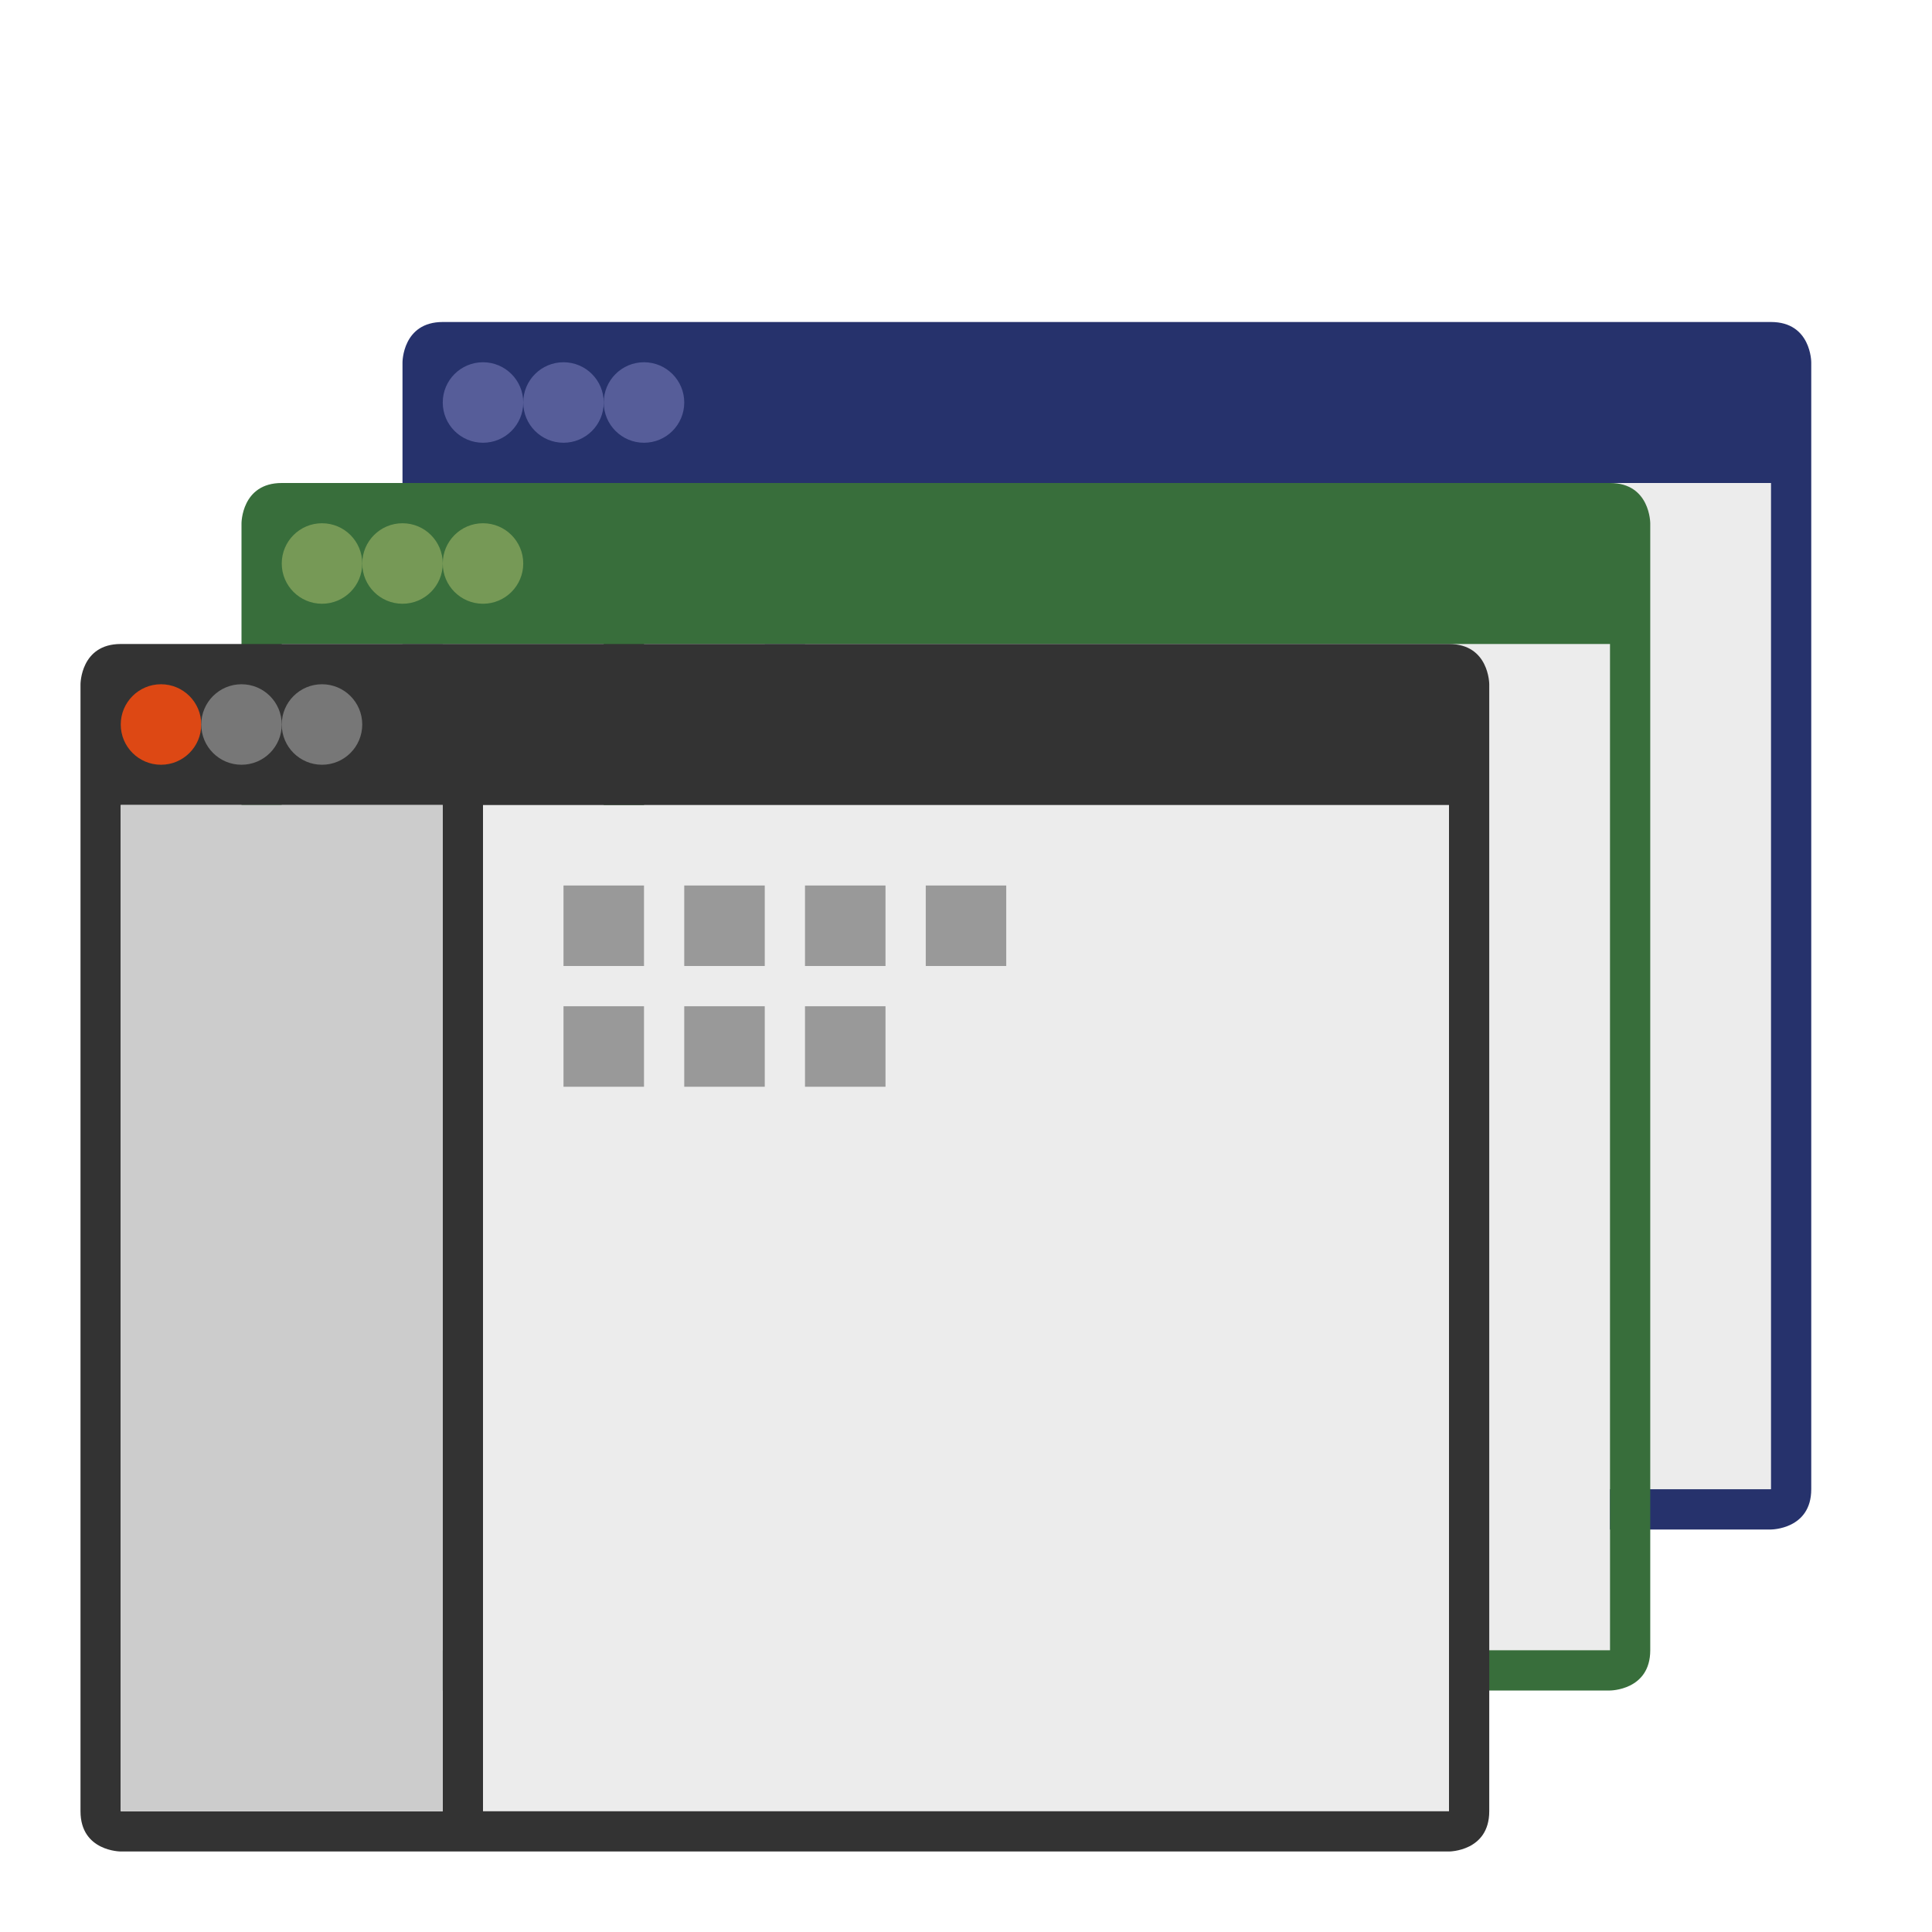
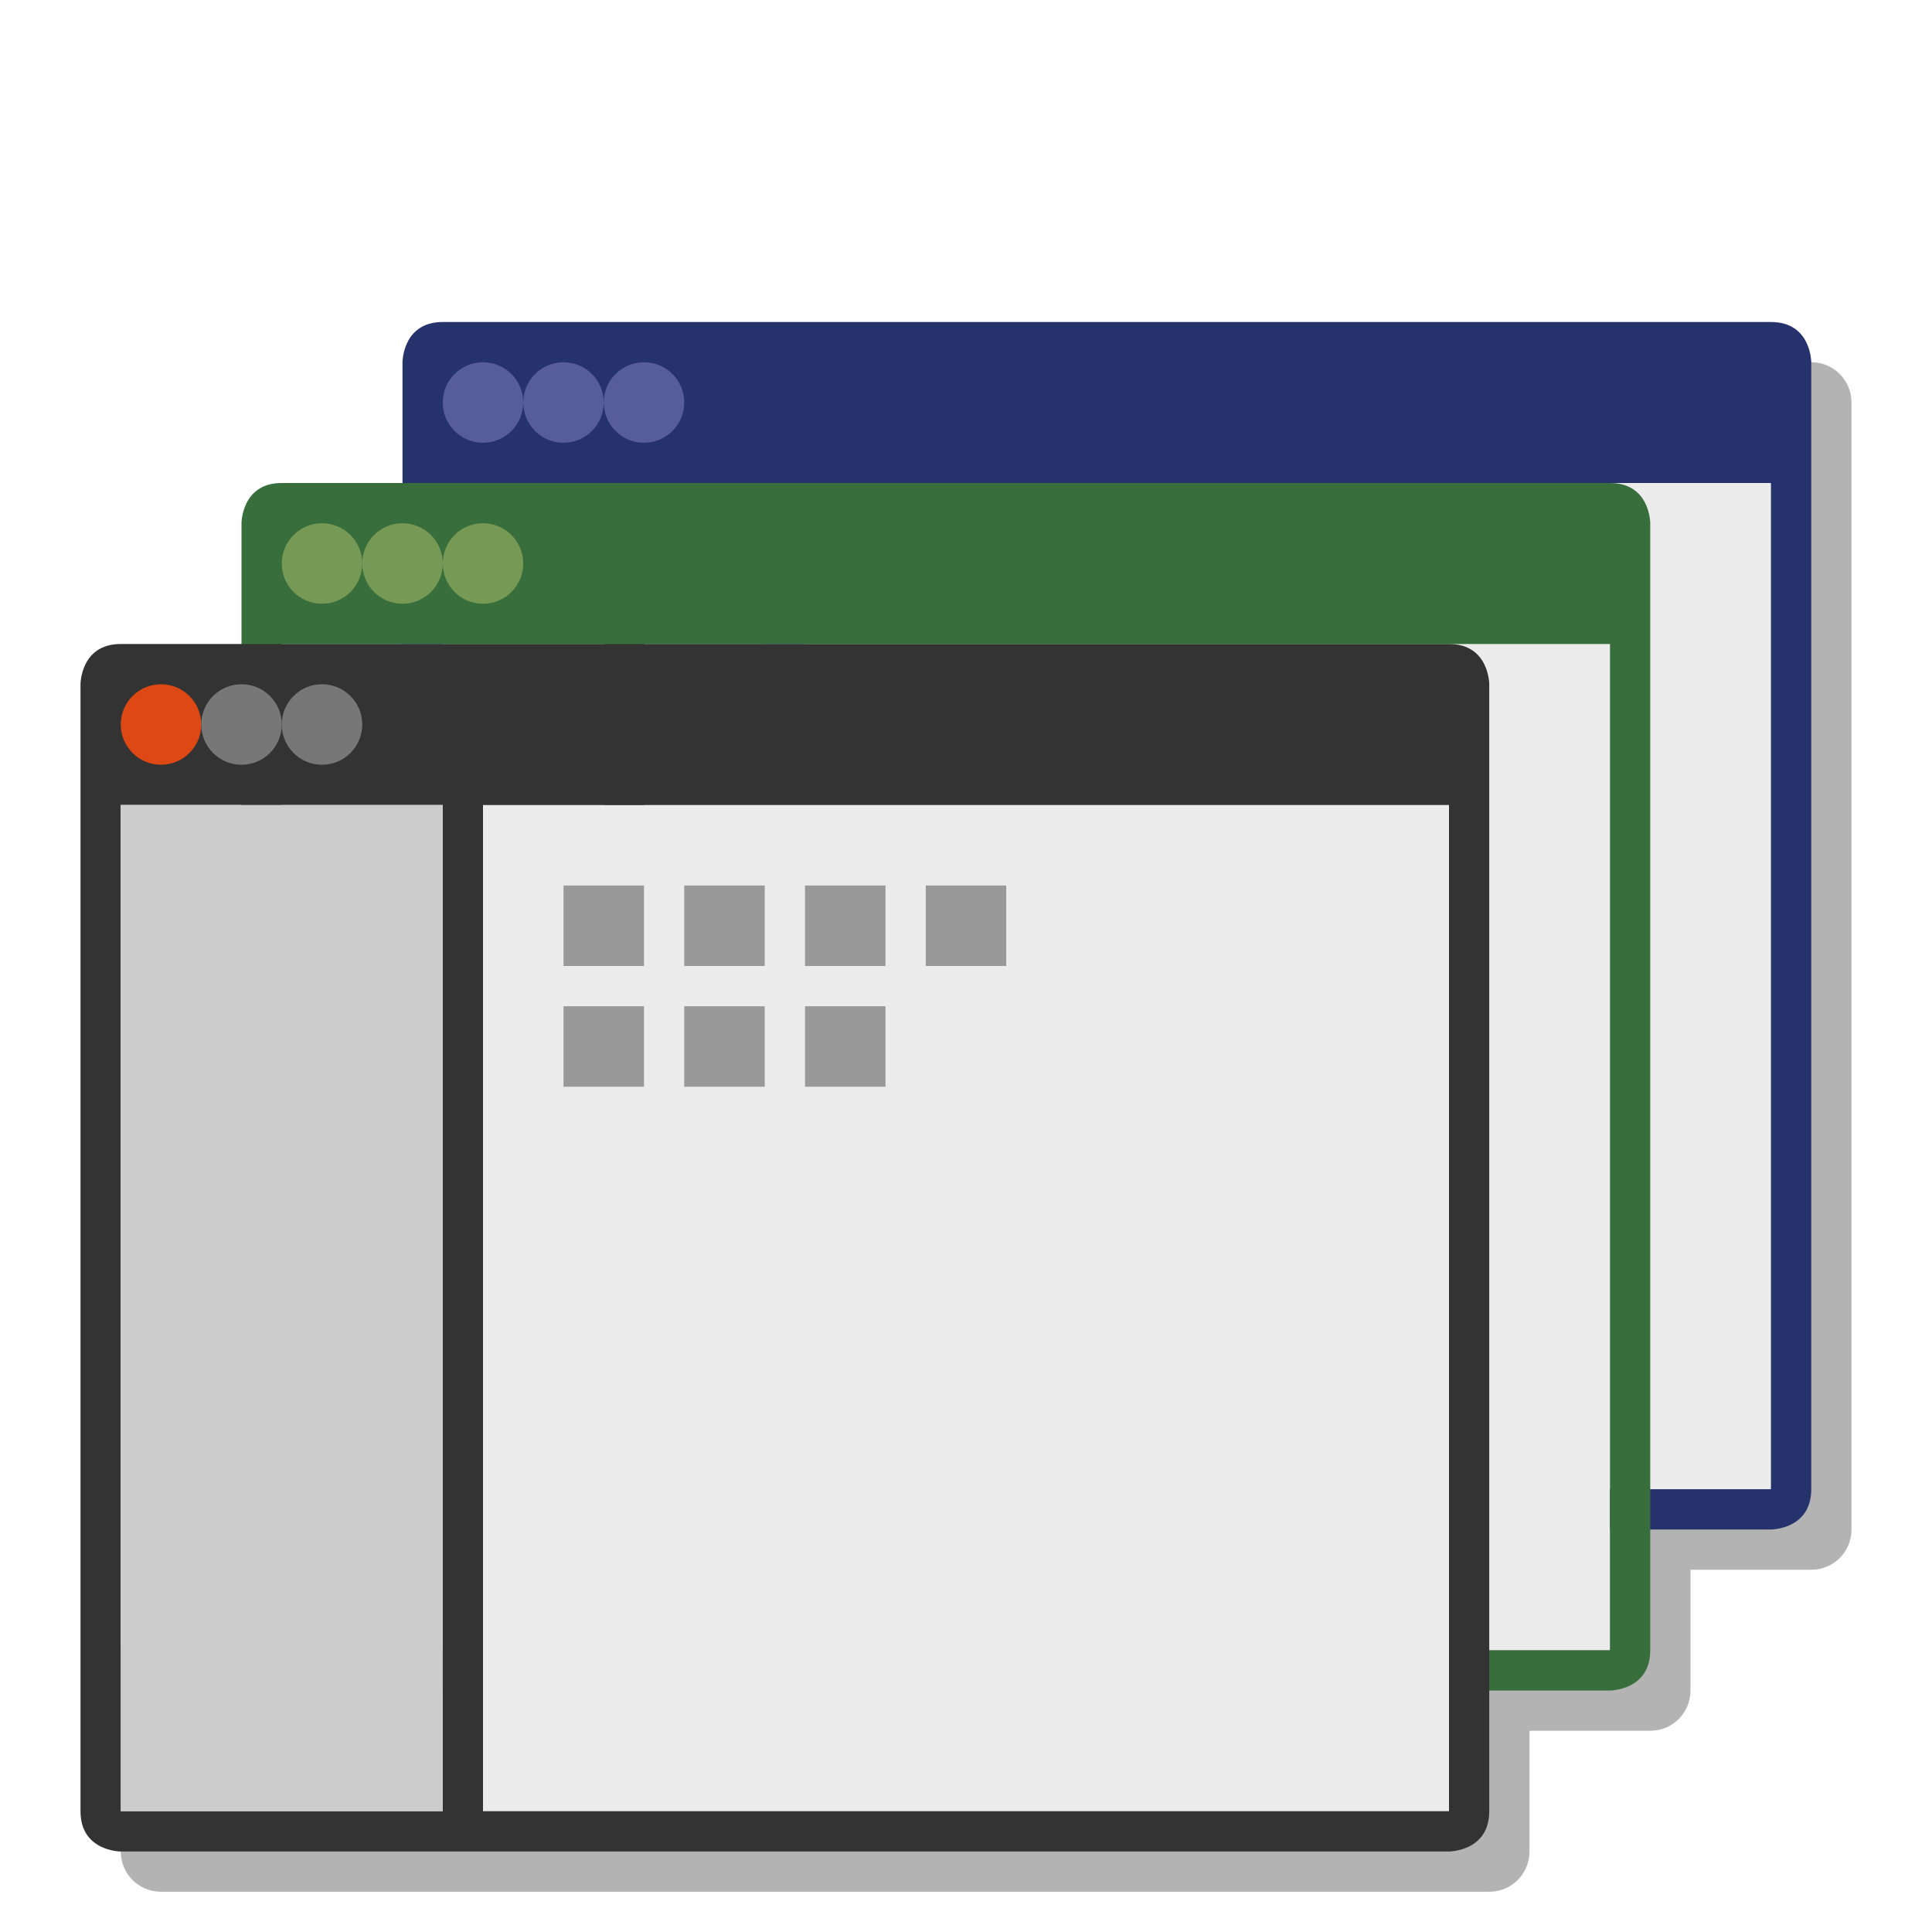
<svg xmlns="http://www.w3.org/2000/svg" xmlns:xlink="http://www.w3.org/1999/xlink" width="48" height="48" id="svg2985" version="1.1">
  <defs id="defs2987">
    <linearGradient id="linearGradient4195">
      <stop id="stop4197" offset="0" style="stop-color:#df5e28;stop-opacity:0.941;" />
      <stop id="stop4199" offset="1" style="stop-color:#1a1716;stop-opacity:0.941" />
    </linearGradient>
    <linearGradient id="linearGradient10954">
      <stop style="stop-color:#909090;stop-opacity:1;" offset="0" id="stop10956" />
      <stop style="stop-color:#cecece;stop-opacity:1" offset="1" id="stop10958" />
    </linearGradient>
    <linearGradient id="linearGradient10938">
      <stop style="stop-color:#dadada;stop-opacity:1" offset="0" id="stop10940" />
      <stop style="stop-color:#f6f6f5;stop-opacity:1" offset="1" id="stop10942" />
    </linearGradient>
    <linearGradient id="linearGradient11438">
      <stop style="stop-color:#babdb6;stop-opacity:1;" offset="0" id="stop11440" />
      <stop style="stop-color:#4a4d46;stop-opacity:1" offset="1" id="stop11442" />
    </linearGradient>
    <linearGradient id="linearGradient10966">
      <stop style="stop-color:#ffffff;stop-opacity:1;" offset="0" id="stop10968" />
      <stop style="stop-color:#f0f0f0;stop-opacity:1" offset="1" id="stop10970" />
    </linearGradient>
    <linearGradient id="linearGradient11473">
      <stop style="stop-color:#8eff00;stop-opacity:1;" offset="0" id="stop11475" />
      <stop id="stop4221" offset="1" style="stop-color:#477f00;stop-opacity:1;" />
    </linearGradient>
    <radialGradient xlink:href="#linearGradient12771" id="radialGradient12777" cx="144.167" cy="129.174" fx="144.167" fy="129.174" r="97.906" gradientTransform="matrix(1.16579,-0.05054328,0.0329754,0.746793,-28.16094,39.99441)" gradientUnits="userSpaceOnUse" />
    <linearGradient id="linearGradient12771">
      <stop style="stop-color:#ffffff;stop-opacity:1;" offset="0" id="stop12773" />
      <stop style="stop-color:#ffffff;stop-opacity:0;" offset="1" id="stop12775" />
    </linearGradient>
    <radialGradient xlink:href="#linearGradient12771" id="radialGradient3521" cx="144.167" cy="129.174" fx="144.167" fy="129.174" r="97.906" gradientTransform="matrix(1.16579,-0.05054328,0.0329754,0.746793,-28.16094,39.99441)" gradientUnits="userSpaceOnUse" />
    <radialGradient xlink:href="#linearGradient12771" id="radialGradient3529" cx="144.167" cy="129.174" fx="144.167" fy="129.174" r="97.906" gradientTransform="matrix(1.16579,-0.05054328,0.0329754,0.746793,-28.16094,39.99441)" gradientUnits="userSpaceOnUse" />
    <radialGradient xlink:href="#linearGradient12771" id="radialGradient3537" cx="144.167" cy="129.174" fx="144.167" fy="129.174" r="97.906" gradientTransform="matrix(1.16579,-0.05054328,0.0329754,0.746793,-28.16094,39.99441)" gradientUnits="userSpaceOnUse" />
    <radialGradient xlink:href="#linearGradient12771" id="radialGradient3545" cx="144.167" cy="129.174" fx="144.167" fy="129.174" r="97.906" gradientTransform="matrix(1.16579,-0.05054328,0.0329754,0.746793,-28.16094,39.99441)" gradientUnits="userSpaceOnUse" />
    <radialGradient xlink:href="#linearGradient12771" id="radialGradient3553" cx="144.167" cy="129.174" fx="144.167" fy="129.174" r="97.906" gradientTransform="matrix(1.16579,-0.05054328,0.0329754,0.746793,-28.16094,39.99441)" gradientUnits="userSpaceOnUse" />
    <radialGradient xlink:href="#linearGradient12771" id="radialGradient3561" cx="144.167" cy="129.174" fx="144.167" fy="129.174" r="97.906" gradientTransform="matrix(1.16579,-0.05054328,0.0329754,0.746793,-28.16094,39.99441)" gradientUnits="userSpaceOnUse" />
    <radialGradient xlink:href="#linearGradient12771" id="radialGradient3569" cx="144.167" cy="129.174" fx="144.167" fy="129.174" r="97.906" gradientTransform="matrix(1.16579,-0.05054328,0.0329754,0.746793,-28.16094,39.99441)" gradientUnits="userSpaceOnUse" />
    <radialGradient xlink:href="#linearGradient12771" id="radialGradient3577" cx="144.167" cy="129.174" fx="144.167" fy="129.174" r="97.906" gradientTransform="matrix(1.16579,-0.05054328,0.0329754,0.746793,-28.16094,39.99441)" gradientUnits="userSpaceOnUse" />
    <radialGradient xlink:href="#linearGradient12771" id="radialGradient3585" cx="144.167" cy="129.174" fx="144.167" fy="129.174" r="97.906" gradientTransform="matrix(1.16579,-0.05054328,0.0329754,0.746793,-28.16094,39.99441)" gradientUnits="userSpaceOnUse" />
    <radialGradient xlink:href="#linearGradient12771" id="radialGradient3593" cx="144.167" cy="129.174" fx="144.167" fy="129.174" r="97.906" gradientTransform="matrix(1.16579,-0.05054328,0.0329754,0.746793,-28.16094,39.99441)" gradientUnits="userSpaceOnUse" />
    <radialGradient xlink:href="#linearGradient12771" id="radialGradient3601" cx="144.167" cy="129.174" fx="144.167" fy="129.174" r="97.906" gradientTransform="matrix(1.16579,-0.05054328,0.0329754,0.746793,-28.16094,39.99441)" gradientUnits="userSpaceOnUse" />
    <radialGradient r="97.906" fy="129.174" fx="144.167" cy="129.174" cx="144.167" gradientTransform="matrix(1.16579,-0.05054328,0.0329754,0.746793,-28.16094,39.99441)" gradientUnits="userSpaceOnUse" id="radialGradient3665" xlink:href="#linearGradient12771" />
    <radialGradient xlink:href="#linearGradient10966" id="radialGradient3348" gradientUnits="userSpaceOnUse" gradientTransform="matrix(0.1709132,2.3948575e-4,-1.885288e-4,0.1345469,-0.8241495,18.42583)" cx="149.565" cy="258.761" fx="149.565" fy="258.761" r="116.231" />
    <linearGradient xlink:href="#linearGradient10938" id="linearGradient3355" gradientUnits="userSpaceOnUse" gradientTransform="matrix(0.1760192,0,0,0.1798063,-1.587065,12.33736)" x1="134.833" y1="68.529" x2="171.903" y2="206.876" />
    <linearGradient xlink:href="#linearGradient11438" id="linearGradient3357" gradientUnits="userSpaceOnUse" x1="184.951" y1="149.21" x2="185.071" y2="236.397" gradientTransform="matrix(0.1798054,0,0,0.1798054,-0.6386018,10.85333)" />
    <radialGradient xlink:href="#linearGradient12771" id="radialGradient3387" gradientUnits="userSpaceOnUse" gradientTransform="matrix(1.16579,-0.05054328,0.0329754,0.746793,-28.16094,39.99441)" cx="144.167" cy="129.174" fx="144.167" fy="129.174" r="97.906" />
    <radialGradient xlink:href="#linearGradient11473" id="radialGradient4014" gradientUnits="userSpaceOnUse" gradientTransform="matrix(0.2708409,0,0,0.1777665,-16.45829,8.840227)" cx="149.565" cy="190.137" fx="149.565" fy="190.137" r="108.515" />
    <linearGradient xlink:href="#linearGradient10954" id="linearGradient4020" gradientUnits="userSpaceOnUse" gradientTransform="matrix(0.1696838,2.3939518e-4,-2.3776336e-4,0.1708486,-1.344677,13.52782)" x1="141.315" y1="237.286" x2="141.315" y2="57.029" />
    <radialGradient xlink:href="#linearGradient4195-5" id="radialGradient3889" gradientUnits="userSpaceOnUse" gradientTransform="matrix(0.2031251,-0.08812329,0.1236326,0.3357866,-42.38554,-18.85971)" cx="189.702" cy="230.104" fx="189.702" fy="230.104" r="108.515" />
    <linearGradient id="linearGradient4195-5">
      <stop id="stop4197-5" offset="0" style="stop-color:#ff5200;stop-opacity:1;" />
      <stop id="stop4199-9" offset="1" style="stop-color:#000000;stop-opacity:1;" />
    </linearGradient>
    <radialGradient xlink:href="#linearGradient11473" id="radialGradient4112" gradientUnits="userSpaceOnUse" gradientTransform="matrix(0.2708409,0,0,0.1777665,-16.45829,8.840227)" cx="149.565" cy="190.137" fx="149.565" fy="190.137" r="108.515" />
    <linearGradient id="linearGradient3837">
      <stop style="stop-color:#c3beba;stop-opacity:1;" offset="0" id="stop3839" />
      <stop style="stop-color:#e2e1de;stop-opacity:1" offset="1" id="stop3841" />
    </linearGradient>
    <linearGradient xlink:href="#linearGradient3837" id="linearGradient4159" gradientUnits="userSpaceOnUse" gradientTransform="matrix(0.952381,0,0,0.875,-33.8244,-74.4375)" x1="7" y1="51" x2="24" y2="51" />
    <linearGradient id="linearGradient10954-4">
      <stop style="stop-color:#a4a4a4;stop-opacity:1;" offset="0" id="stop10956-8" />
      <stop style="stop-color:#cecece;stop-opacity:1" offset="1" id="stop10958-8" />
    </linearGradient>
    <linearGradient xlink:href="#linearGradient3837-4" id="linearGradient3926-4" gradientUnits="userSpaceOnUse" gradientTransform="matrix(0.952381,0,0,0.875,-56.01558,3.114351)" x1="12.416" y1="53.071" x2="16.616" y2="43.929" />
    <linearGradient id="linearGradient3837-4">
      <stop style="stop-color:#c3beba;stop-opacity:1;" offset="0" id="stop3839-8" />
      <stop style="stop-color:#e2e1de;stop-opacity:1" offset="1" id="stop3841-8" />
    </linearGradient>
  </defs>
  <g id="layer1" transform="translate(0,-16)">
+     <path style="opacity:1;color:#000000;fill:#b3b3b3;fill-opacity:1;fill-rule:nonzero;stroke:none;stroke-width:0;marker:none;visibility:visible;display:inline;overflow:visible;enable-background:new" d="M 39 9 C 38.446 9 38 9.446 38 10 L 38 36 L 34 36 C 33.446 36 33 36.446 33 37 L 33 40 L 4 40 C 3.446 40 3 40.446 3 41 L 3 46 C 3 46.554 3.446 47 4 47 L 37 47 C 37.554 47 38 46.554 38 46 L 38 43 L 41 43 C 41.554 43 42 42.554 42 42 L 42 39 L 45 39 C 45.554 39 46 38.554 46 38 L 46 10 C 46 9.446 45.554 9 45 9 L 39 9 z " transform="translate(0,16)" id="rect3064" />
    <path style="fill:#cccccc;fill-opacity:1;stroke:none" d="m 11,28 8,0 0,25 -8,0 z" id="path3874" />
    <rect style="color:#000000;fill:#ececec;fill-opacity:1;fill-rule:nonzero;stroke:none;stroke-width:4;marker:none;visibility:visible;display:inline;overflow:visible;enable-background:new" id="rect3870" width="24" height="25" x="20" y="28" />
    <path style="fill:#26326c;fill-opacity:1;stroke:none" d="m 11,24 c -1,0 -1,1 -1,1 l 0,28 c 0,1 1,1 1,1 l 33,0 c 0,0 1,0 1,-1 l 0,-28 c 0,0 0,-1 -1,-1 l -33,0 z m 0,4 8,0 0,25 -8,0 0,-25 z m 9,0 24,0 0,25 -24,0 0,-25 z" id="path3862" />
    <path style="fill:#cccccc;fill-opacity:1;stroke:none" d="m 7,32 8,0 0,25 -8,0 z" id="path3872" />
-     <path transform="matrix(0.4,0,0,0.4,-11,17.8)" d="m 60,20.5 a 2.5,2.5 0 1 1 -5,0 2.5,2.5 0 1 1 5,0 z" id="path3864" style="fill:#565d99;fill-opacity:1;stroke:none" />
-     <path transform="matrix(0.4,0,0,0.4,-9,17.8)" d="m 60,20.5 a 2.5,2.5 0 1 1 -5,0 2.5,2.5 0 1 1 5,0 z" id="path3866" style="fill:#565d99;fill-opacity:1;stroke:none" />
-     <path style="fill:#565d99;fill-opacity:1;stroke:none" id="path3868" d="m 60,20.5 a 2.5,2.5 0 1 1 -5,0 2.5,2.5 0 1 1 5,0 z" transform="matrix(0.4,0,0,0.4,-7,17.8)" />
+     <path transform="matrix(0.4,0,0,0.4,-11,17.8)" d="M 60,20.5 C 60,21.881 58.881,23 57.5,23 56.119,23 55,21.881 55,20.5 55,19.119 56.119,18 57.5,18 c 1.381,0 2.5,1.119 2.5,2.5 z" id="path3864" style="fill:#565d99;fill-opacity:1;stroke:none" />
+     <path transform="matrix(0.4,0,0,0.4,-9,17.8)" d="M 60,20.5 C 60,21.881 58.881,23 57.5,23 56.119,23 55,21.881 55,20.5 55,19.119 56.119,18 57.5,18 c 1.381,0 2.5,1.119 2.5,2.5 z" id="path3866" style="fill:#565d99;fill-opacity:1;stroke:none" />
+     <path style="fill:#565d99;fill-opacity:1;stroke:none" id="path3868" d="M 60,20.5 C 60,21.881 58.881,23 57.5,23 56.119,23 55,21.881 55,20.5 55,19.119 56.119,18 57.5,18 c 1.381,0 2.5,1.119 2.5,2.5 z" transform="matrix(0.4,0,0,0.4,-7,17.8)" />
    <rect y="32" x="16" height="25" width="24" id="rect3850" style="color:#000000;fill:#ececec;fill-opacity:1;fill-rule:nonzero;stroke:none;stroke-width:4;marker:none;visibility:visible;display:inline;overflow:visible;enable-background:new" />
    <path id="path3852" d="m 7,28 c -1,0 -1,1 -1,1 l 0,28 c 0,1 1,1 1,1 l 33,0 c 0,0 1,0 1,-1 l 0,-28 c 0,0 0,-1 -1,-1 L 7,28 z m 0,4 8,0 0,25 -8,0 0,-25 z m 9,0 24,0 0,25 -24,0 0,-25 z" style="fill:#386e3b;fill-opacity:1;stroke:none" />
    <rect style="color:#000000;fill:#ececec;fill-opacity:1;fill-rule:nonzero;stroke:none;stroke-width:4;marker:none;visibility:visible;display:inline;overflow:visible;enable-background:new" id="rect4002" width="24" height="25" x="12" y="36" />
    <path style="fill:#333333;fill-opacity:1;stroke:none" d="m 3,32 c -1,0 -1,1 -1,1 l 0,28 c 0,1 1,1 1,1 l 33,0 c 0,0 1,0 1,-1 l 0,-28 c 0,0 0,-1 -1,-1 L 3,32 z m 0,4 8,0 0,25 -8,0 0,-25 z m 9,0 24,0 0,25 -24,0 0,-25 z" id="path3877" />
    <path id="path3871" d="m 3,36 8,0 0,25 -8,0 z" style="fill:#cccccc;fill-opacity:1;stroke:none" />
-     <path transform="matrix(0.4,0,0,0.4,-19,25.8)" d="m 60,20.5 a 2.5,2.5 0 1 1 -5,0 2.5,2.5 0 1 1 5,0 z" id="path3979" style="fill:#dd4814;fill-opacity:1;stroke:none" />
-     <path transform="matrix(0.4,0,0,0.4,-17,25.8)" d="m 60,20.5 a 2.5,2.5 0 1 1 -5,0 2.5,2.5 0 1 1 5,0 z" id="path4005" style="fill:#777777;fill-opacity:1;stroke:none" />
-     <path style="fill:#777777;fill-opacity:1;stroke:none" id="path4007" d="m 60,20.5 a 2.5,2.5 0 1 1 -5,0 2.5,2.5 0 1 1 5,0 z" transform="matrix(0.4,0,0,0.4,-15,25.8)" />
-     <path style="fill:#769956;fill-opacity:1;stroke:none" id="path3856" d="m 60,20.5 a 2.5,2.5 0 1 1 -5,0 2.5,2.5 0 1 1 5,0 z" transform="matrix(0.4,0,0,0.4,-15,21.8)" />
-     <path style="fill:#769956;fill-opacity:1;stroke:none" id="path3858" d="m 60,20.5 a 2.5,2.5 0 1 1 -5,0 2.5,2.5 0 1 1 5,0 z" transform="matrix(0.4,0,0,0.4,-13,21.8)" />
-     <path transform="matrix(0.4,0,0,0.4,-11,21.8)" d="m 60,20.5 a 2.5,2.5 0 1 1 -5,0 2.5,2.5 0 1 1 5,0 z" id="path3860" style="fill:#769956;fill-opacity:1;stroke:none" />
+     <path transform="matrix(0.4,0,0,0.4,-19,25.8)" d="M 60,20.5 C 60,21.881 58.881,23 57.5,23 56.119,23 55,21.881 55,20.5 55,19.119 56.119,18 57.5,18 c 1.381,0 2.5,1.119 2.5,2.5 z" id="path3979" style="fill:#dd4814;fill-opacity:1;stroke:none" />
+     <path transform="matrix(0.4,0,0,0.4,-17,25.8)" d="M 60,20.5 C 60,21.881 58.881,23 57.5,23 56.119,23 55,21.881 55,20.5 55,19.119 56.119,18 57.5,18 c 1.381,0 2.5,1.119 2.5,2.5 z" id="path4005" style="fill:#777777;fill-opacity:1;stroke:none" />
+     <path style="fill:#777777;fill-opacity:1;stroke:none" id="path4007" d="M 60,20.5 C 60,21.881 58.881,23 57.5,23 56.119,23 55,21.881 55,20.5 55,19.119 56.119,18 57.5,18 c 1.381,0 2.5,1.119 2.5,2.5 z" transform="matrix(0.4,0,0,0.4,-15,25.8)" />
+     <path style="fill:#769956;fill-opacity:1;stroke:none" id="path3856" d="M 60,20.5 C 60,21.881 58.881,23 57.5,23 56.119,23 55,21.881 55,20.5 55,19.119 56.119,18 57.5,18 c 1.381,0 2.5,1.119 2.5,2.5 z" transform="matrix(0.4,0,0,0.4,-15,21.8)" />
+     <path style="fill:#769956;fill-opacity:1;stroke:none" id="path3858" d="M 60,20.5 C 60,21.881 58.881,23 57.5,23 56.119,23 55,21.881 55,20.5 55,19.119 56.119,18 57.5,18 c 1.381,0 2.5,1.119 2.5,2.5 z" transform="matrix(0.4,0,0,0.4,-13,21.8)" />
+     <path transform="matrix(0.4,0,0,0.4,-11,21.8)" d="M 60,20.5 C 60,21.881 58.881,23 57.5,23 56.119,23 55,21.881 55,20.5 55,19.119 56.119,18 57.5,18 c 1.381,0 2.5,1.119 2.5,2.5 z" id="path3860" style="fill:#769956;fill-opacity:1;stroke:none" />
    <rect style="fill:#999999;fill-opacity:1;stroke:none" id="rect3908" width="2" height="2" x="14" y="38" rx="0" ry="0" />
    <rect ry="0" rx="0" y="38" x="17" height="2" width="2" id="rect3910" style="fill:#999999;fill-opacity:1;stroke:none" />
    <rect style="fill:#999999;fill-opacity:1;stroke:none" id="rect3912" width="2" height="2" x="20" y="38" rx="0" ry="0" />
    <rect ry="0" rx="0" y="38" x="23" height="2" width="2" id="rect3914" style="fill:#999999;fill-opacity:1;stroke:none" />
    <rect ry="0" rx="0" y="41" x="14" height="2" width="2" id="rect3916" style="fill:#999999;fill-opacity:1;stroke:none" />
    <rect style="fill:#999999;fill-opacity:1;stroke:none" id="rect3918" width="2" height="2" x="17" y="41" rx="0" ry="0" />
    <rect ry="0" rx="0" y="41" x="20" height="2" width="2" id="rect3920" style="fill:#999999;fill-opacity:1;stroke:none" />
  </g>
</svg>
